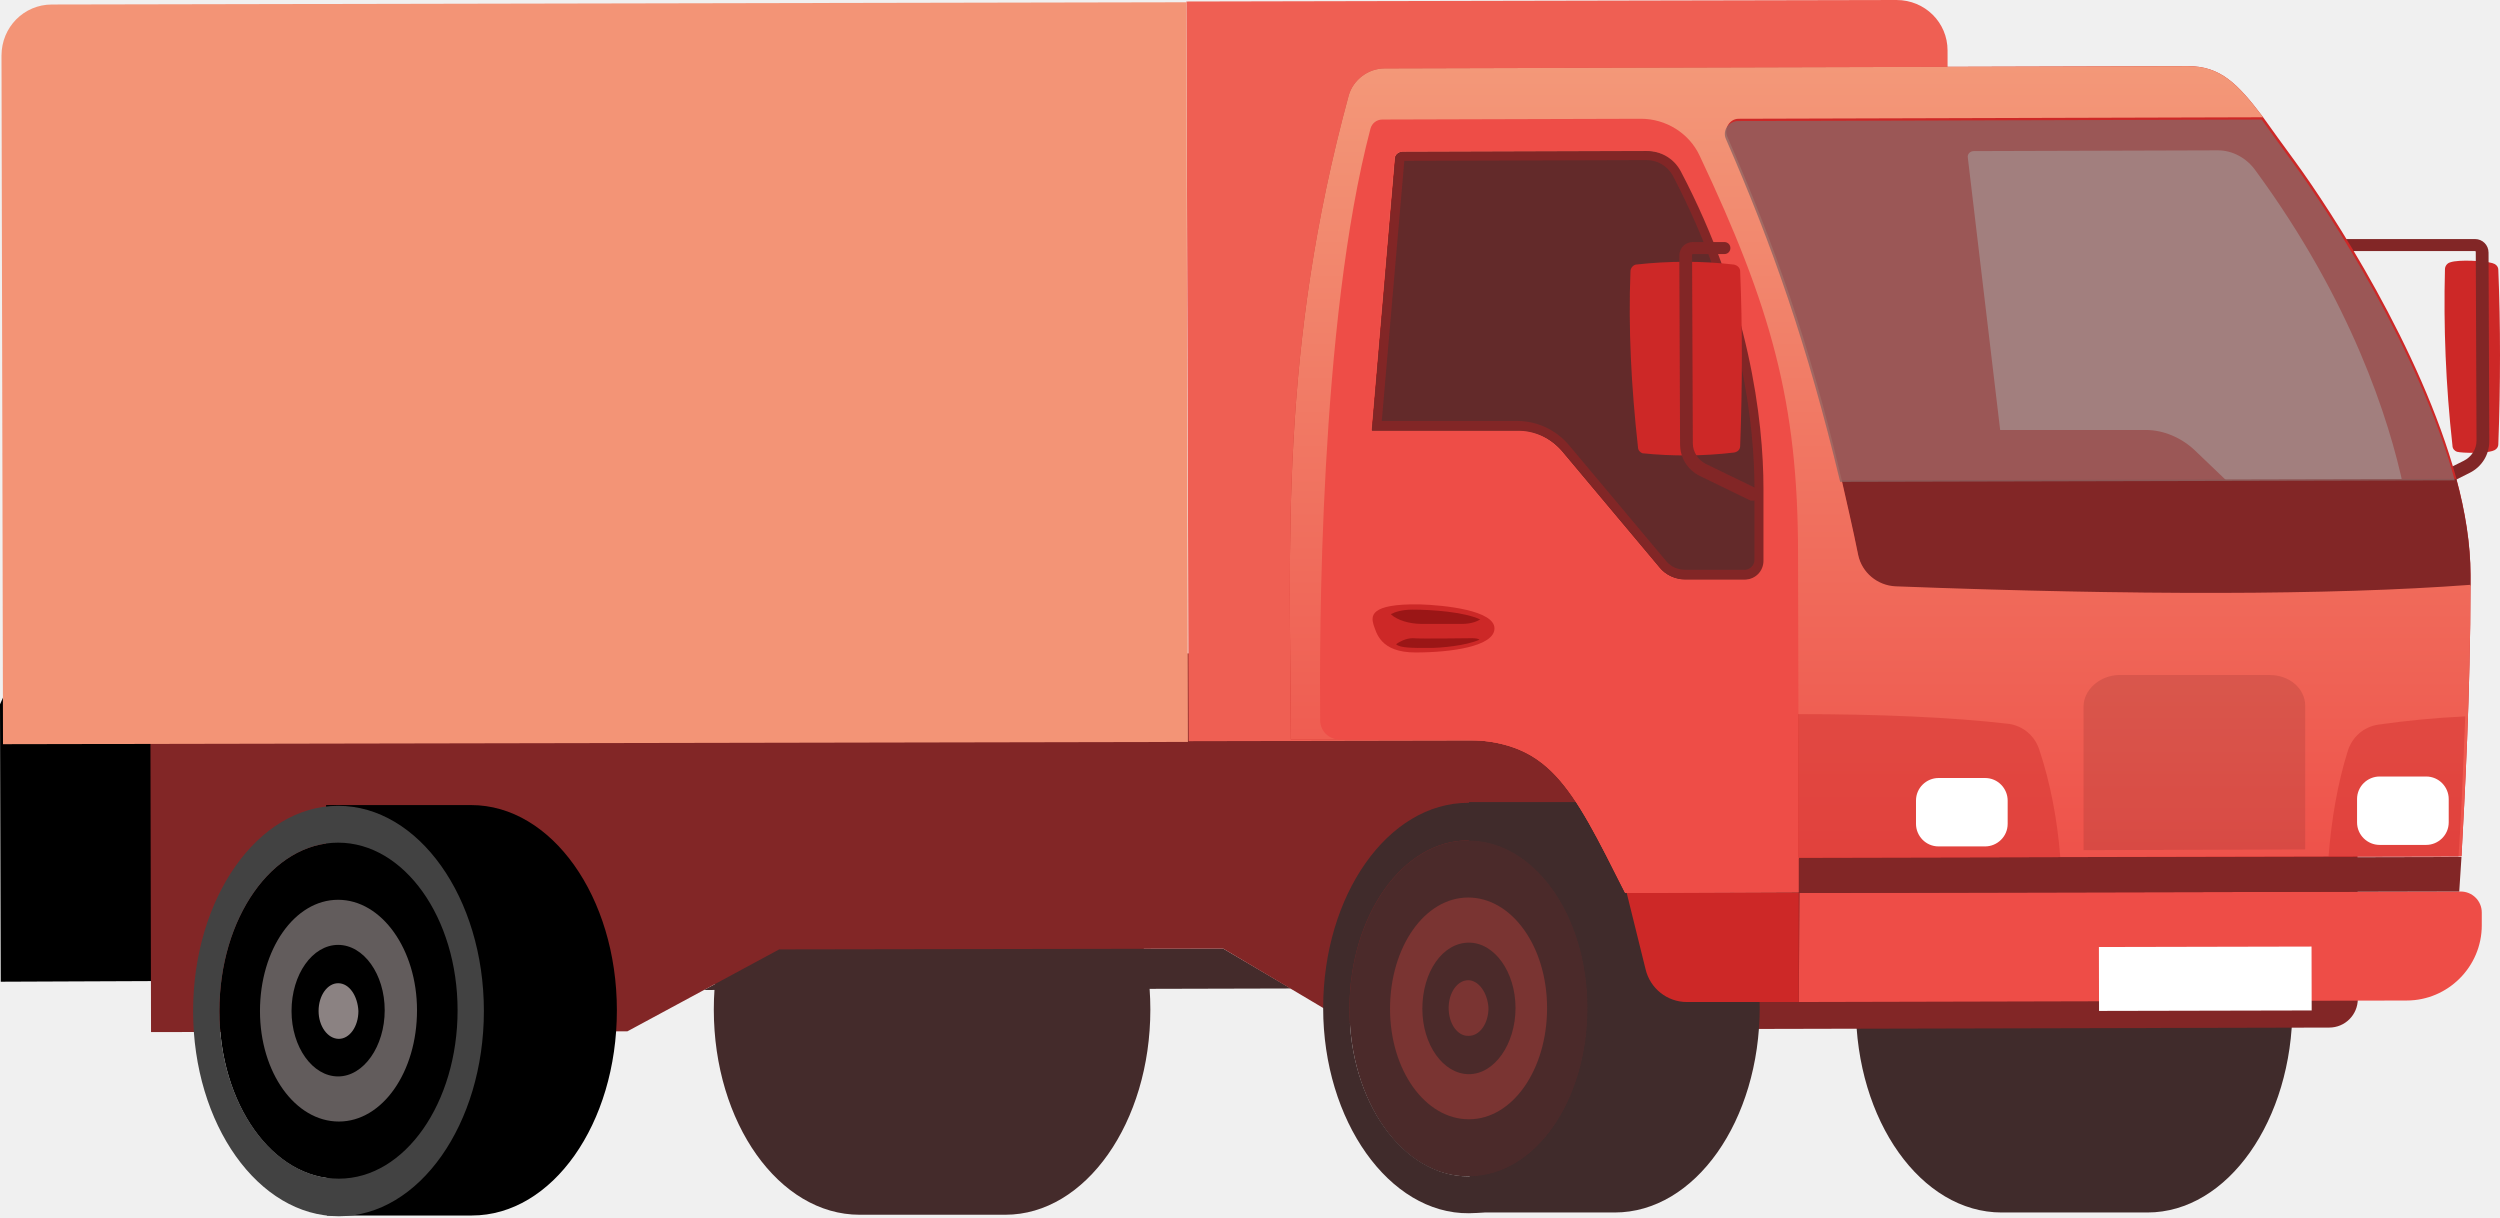
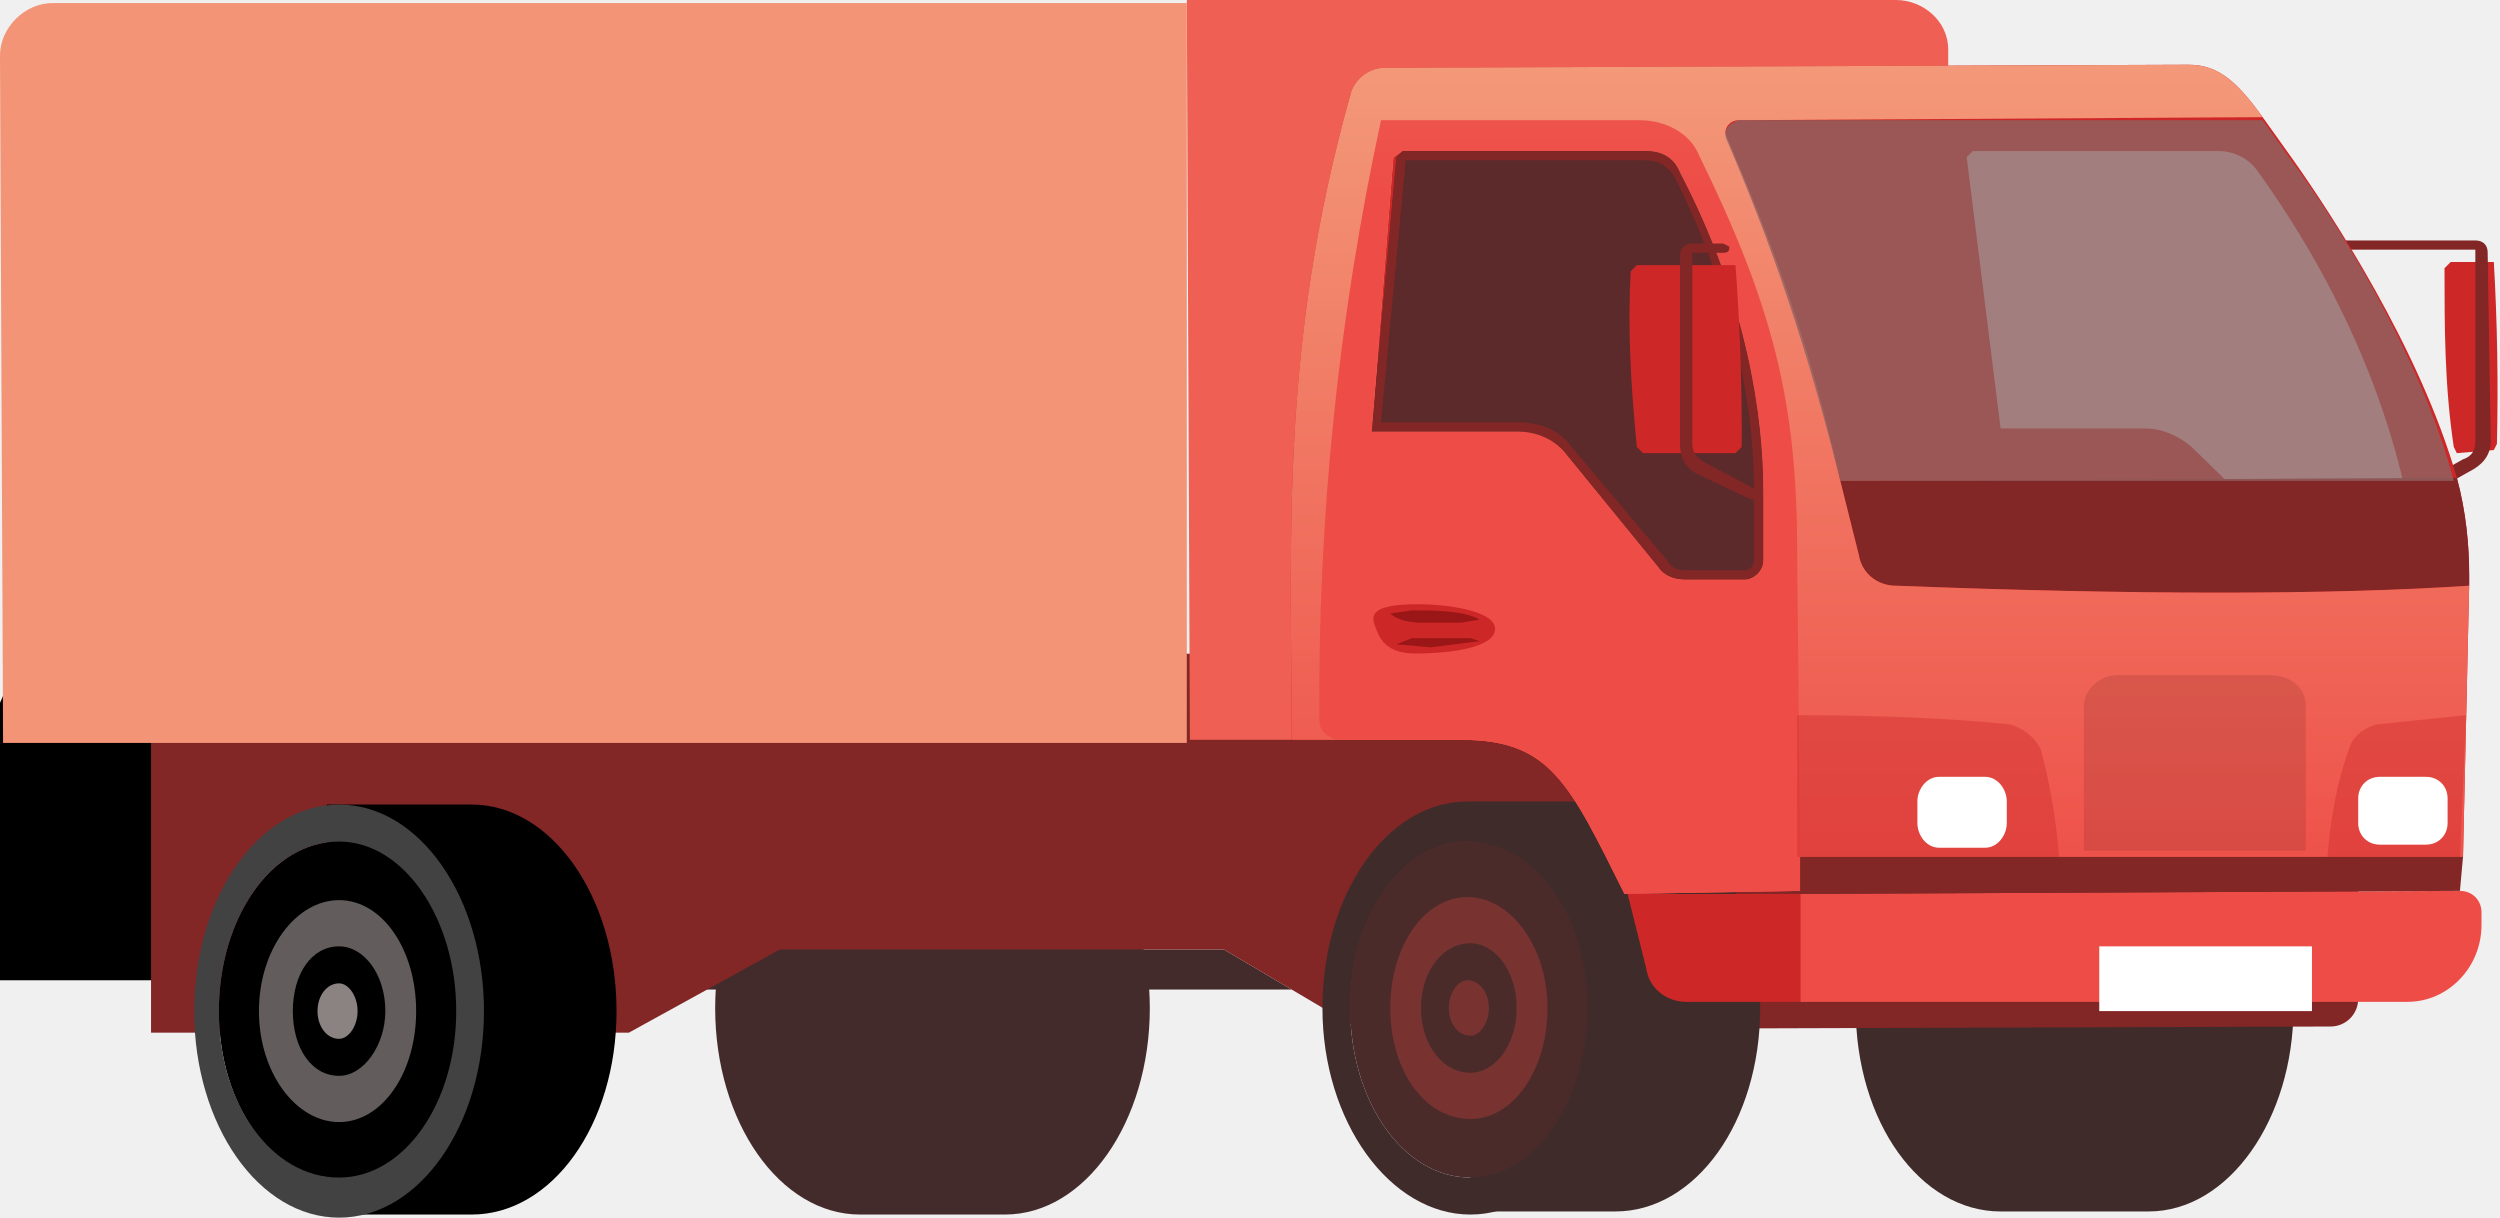
- <svg xmlns="http://www.w3.org/2000/svg" width="811" height="395" viewBox="0 0 811 395" fill="none">
-   <path d="M231.558 327.493C231.558 364.314 252.763 394.064 278.844 394.064H326.131C352.211 394.064 373.173 364.07 373.173 327.493C373.173 290.671 351.968 260.921 325.887 260.921C325.399 260.921 325.156 260.921 324.668 260.921H278.844C252.52 260.921 231.558 290.915 231.558 327.493Z" fill="#442B2B" />
-   <path d="M602.05 326.761C602.05 363.582 623.256 393.332 649.336 393.332H696.623C722.704 393.332 743.666 363.339 743.666 326.761C743.666 289.939 722.46 260.189 696.379 260.189C695.892 260.189 695.648 260.189 695.16 260.189H649.336C623.012 260.189 602.05 289.939 602.05 326.761Z" fill="#402B2B" />
-   <path d="M0 228.489L14.381 196.3H57.524L58.011 318.226L0.244 318.47L0 228.489Z" fill="black" />
-   <path d="M228.389 321.152L418.753 320.665L396.816 307.74L252.763 307.984L228.389 321.152Z" fill="#442B2B" />
-   <path d="M48.749 212.638L48.993 334.808L203.527 334.564L252.763 307.984L396.817 307.74L441.178 334.077L755.609 333.345C760.728 333.345 764.871 329.199 764.871 324.079L764.628 211.175L48.749 212.638Z" fill="#822626" />
-   <path d="M385.604 240.438L632.274 239.95L631.786 16.338C631.786 7.316 624.474 0 615.212 0L384.873 0.488L385.604 240.438Z" fill="#EF5F53" />
-   <path d="M0.975 241.413L385.36 240.681L384.873 0.732L16.818 1.463C7.8 1.463 0.487 8.779 0.487 18.045L0.975 241.413Z" fill="#F39476" />
-   <path d="M570.851 326.761C570.851 363.582 549.889 393.332 523.808 393.332H476.765V370.898C459.459 370.898 445.322 351.146 445.322 326.761C445.322 302.376 459.216 282.624 476.522 282.624V260.189H523.564C549.645 260.433 570.607 290.183 570.851 326.761Z" fill="#402B2B" />
-   <path d="M437.766 327.249C437.766 357.486 455.072 381.871 476.521 381.628C497.971 381.628 515.033 357.242 515.033 327.005C515.033 296.767 497.727 272.382 476.277 272.626C455.072 272.626 437.766 297.011 437.766 327.249Z" fill="#4B2A2A" />
-   <path opacity="0.32" d="M476.521 363.095C490.658 363.095 501.87 347.001 501.87 327.005C501.87 307.009 490.414 291.159 476.277 291.159C462.14 291.159 450.928 307.253 450.928 327.249C450.928 347.244 462.384 363.095 476.521 363.095ZM476.521 305.79C484.808 305.79 491.633 315.3 491.633 327.005C491.633 338.71 484.808 348.464 476.521 348.464C468.234 348.464 461.409 338.953 461.409 327.249C461.409 315.3 467.99 305.79 476.521 305.79Z" fill="#E14841" />
-   <path d="M476.521 393.576C502.602 393.576 523.564 363.582 523.564 327.005C523.564 290.427 502.358 260.433 476.277 260.433C450.196 260.433 429.234 290.427 429.234 327.005C429.234 363.582 450.684 393.82 476.521 393.576ZM476.277 272.626C497.727 272.626 515.033 297.011 515.033 327.005C515.033 357.242 497.97 381.628 476.521 381.628C455.071 381.628 437.765 357.242 437.765 327.249C437.765 297.011 455.071 272.626 476.277 272.626Z" fill="#402B2B" />
-   <path opacity="0.32" d="M469.94 327.005C469.94 321.884 472.865 317.982 476.278 317.982C479.69 317.982 482.615 322.128 482.859 327.005C482.859 332.126 479.934 336.027 476.522 336.027C472.865 336.271 469.94 332.126 469.94 327.005Z" fill="#E14841" />
-   <path d="M200.115 327.736C200.115 364.558 179.152 394.308 153.072 394.308H106.029V371.873C88.723 371.873 74.586 352.121 74.586 327.736C74.586 303.351 88.479 283.599 105.785 283.599V261.165H152.828C178.909 261.165 200.115 290.915 200.115 327.736Z" fill="black" />
-   <path d="M795.584 144.604C795.584 145.579 796.315 146.311 797.046 146.555C798.996 147.042 806.308 147.042 808.502 146.311C809.477 146.067 810.452 145.336 810.452 144.116C811.183 124.608 811.183 105.588 810.452 87.543C810.452 86.323 809.477 85.592 808.502 85.348C806.065 84.617 797.534 84.129 794.852 85.104C793.877 85.348 793.146 86.324 793.146 87.299C792.659 105.832 793.39 124.852 795.584 144.604Z" fill="#CD2827" />
-   <path d="M783.64 161.917C783.883 161.917 784.127 161.917 784.615 161.674L801.189 153.383C805.089 151.432 807.527 147.53 807.527 143.141L807.283 81.934C807.283 79.496 805.333 77.545 802.895 77.545H757.315C756.096 77.545 755.365 78.52 755.365 79.496C755.365 80.715 756.34 81.446 757.315 81.446H802.895C803.139 81.446 803.139 81.69 803.139 81.69L803.383 142.897C803.383 145.823 801.677 148.262 799.239 149.481L782.665 157.772C781.69 158.26 781.202 159.479 781.69 160.454C782.177 161.674 782.908 161.917 783.64 161.917Z" fill="#822626" />
-   <path d="M418.753 239.95C418.753 239.95 425.091 239.95 434.841 239.95H473.596C502.602 239.95 509.427 254.337 527.22 289.695L583.525 289.452C583.525 289.452 583.525 285.306 583.525 278.234L798.508 277.747C799.483 259.946 801.433 223.856 801.433 189.716C801.433 188.497 801.433 187.522 801.433 186.302C801.433 176.548 799.727 165.819 796.802 155.09C785.346 113.147 756.34 68.522 744.397 52.184C740.497 46.819 737.084 42.186 734.159 38.041C725.872 27.068 720.266 21.459 709.785 21.459L449.222 22.191C443.859 22.191 438.984 25.848 437.522 30.969C415.097 113.391 418.51 176.061 418.753 239.95ZM638.368 51.209C638.124 49.99 639.099 49.014 640.318 49.014L719.535 48.77C724.166 48.77 728.797 51.209 731.722 55.354C762.677 97.541 775.108 136.069 779.74 158.26L784.615 181.669C785.346 185.083 783.152 187.766 779.74 187.766H760.484C757.315 187.766 753.903 186.302 751.465 183.864L711.979 146.067C707.591 141.922 701.741 139.483 696.135 139.483H648.849L638.368 51.209Z" fill="#CD2827" />
-   <path d="M597.418 155.821C599.124 163.624 601.074 171.671 602.78 180.206C603.999 186.059 609.118 190.204 614.968 190.448C691.991 193.13 755.852 193.374 801.432 189.96C801.432 188.741 801.432 187.766 801.432 186.546C801.432 176.792 799.726 166.063 796.801 155.333L597.418 155.821Z" fill="#822626" />
-   <path opacity="0.75" d="M455.072 49.258L534.289 49.014C538.92 49.014 543.064 51.453 545.257 55.598C567.438 97.784 572.069 136.313 572.069 158.503V181.913C572.069 185.327 569.388 188.01 565.976 188.01H546.72C543.551 188.01 540.382 186.546 538.432 184.108L506.746 146.311C503.089 142.165 497.971 139.483 492.365 139.727H445.078L452.634 51.453C452.634 50.233 453.609 49.258 455.072 49.258Z" fill="#402B2B" />
-   <path d="M418.753 239.95C418.753 239.95 425.091 239.95 434.841 239.95H473.596C502.602 239.95 509.427 254.337 527.22 289.695L583.525 289.452C583.525 289.452 583.525 285.306 583.525 278.234L798.508 277.747C799.483 259.946 801.433 223.856 801.433 189.716C755.853 193.13 691.748 193.13 614.968 190.204C609.118 189.96 604 185.815 602.781 179.962C601.075 171.428 599.125 163.137 597.418 155.577C586.937 110.952 575.481 79.008 560.369 44.381C559.151 41.699 561.1 38.529 564.025 38.529L734.159 38.041C725.872 27.068 720.266 21.459 709.785 21.459L449.222 22.191C443.859 22.191 438.984 25.848 437.522 30.969C415.097 113.391 418.51 176.061 418.753 239.95ZM444.834 139.727L452.39 51.453C452.39 50.233 453.609 49.258 454.828 49.258L534.045 49.014C538.676 49.014 542.82 51.453 545.013 55.598C567.194 97.784 571.825 136.313 571.825 158.503V181.913C571.825 185.327 569.144 188.009 565.732 188.009H546.476C543.307 188.009 540.138 186.546 538.188 184.108L506.502 146.311C502.845 142.165 497.727 139.483 492.121 139.727H444.834Z" fill="url(#paint0_linear)" />
-   <path d="M428.26 233.61C428.26 237.267 431.185 239.95 434.841 239.95H473.596C502.602 239.95 509.427 254.337 527.22 289.695L583.525 289.452C583.525 289.452 583.525 285.306 583.525 278.234L583.282 179.475C583.282 130.461 574.507 99.492 551.351 50.477C547.939 43.162 540.383 38.529 532.339 38.529L448.491 38.773C446.541 38.773 445.078 39.992 444.591 41.699C428.016 104.612 428.016 207.03 428.26 233.61ZM444.835 139.727L452.391 51.453C452.391 50.233 453.609 49.258 454.828 49.258L534.045 49.014C538.676 49.014 542.82 51.453 545.014 55.598C567.194 97.785 571.826 136.313 571.826 158.503V181.913C571.826 185.327 569.144 188.009 565.732 188.009H546.476C543.307 188.009 540.139 186.546 538.189 184.108L506.502 146.311C502.846 142.165 497.727 139.483 492.121 139.727H444.835Z" fill="url(#paint1_linear)" />
-   <path d="M455.559 52.184L534.289 51.94C537.701 51.94 540.87 53.891 542.576 56.818C565.488 100.467 569.144 139.239 569.144 158.26V181.669C569.144 183.376 567.682 184.839 565.976 184.839H546.72C544.282 184.839 542.089 183.864 540.626 182.157L508.939 144.36C504.796 139.483 498.702 136.557 492.121 136.557H448.247L455.559 52.184ZM455.072 49.258C453.853 49.258 452.634 50.233 452.634 51.453L445.078 139.727H492.365C497.971 139.727 503.089 142.165 506.746 146.311L538.432 184.108C540.382 186.546 543.551 188.01 546.72 188.01H565.976C569.388 188.01 572.069 185.327 572.069 181.913V158.503C572.069 136.313 567.438 97.784 545.257 55.598C543.064 51.453 538.92 49.014 534.289 49.014L455.072 49.258Z" fill="#822626" />
-   <path opacity="0.4" d="M583.281 231.659V278.235L668.348 277.991C667.373 265.798 665.18 254.093 661.523 243.12C660.061 238.731 656.405 235.56 651.774 234.829C633.005 232.634 609.118 231.659 583.281 231.659ZM755.365 277.991H797.533C798.264 267.749 798.995 251.167 799.727 232.39C789.489 232.878 779.983 233.853 771.452 235.073C766.821 235.804 763.165 238.974 761.703 243.364C758.29 254.093 756.34 265.798 755.365 277.991Z" fill="#CD2827" />
-   <path d="M583.525 325.054L780.715 324.566C794.121 324.566 805.089 313.593 805.089 300.181V296.036C805.089 292.134 801.921 289.208 798.264 289.208L583.769 289.695L583.525 325.054Z" fill="#EE4D47" />
-   <path d="M547.207 325.054H583.525V289.696H527.707L533.801 314.325C535.263 320.665 540.869 325.054 547.207 325.054Z" fill="#CD2827" />
-   <path d="M460.434 196.057C468.721 196.301 484.808 198.008 484.808 203.86C484.808 209.712 470.671 211.663 459.215 211.663C447.759 211.663 446.54 205.323 445.565 202.641C444.834 199.958 444.103 195.813 460.434 196.057Z" fill="#CD2827" />
-   <path d="M461.165 202.397C457.265 202.397 453.122 201.177 451.172 199.227C452.634 198.495 454.828 197.764 458.241 197.764C464.578 197.764 474.815 198.495 480.178 200.934C479.446 201.421 477.496 202.397 474.328 202.397C470.428 202.397 465.309 202.397 461.165 202.397Z" fill="#9B1616" />
-   <path d="M477.496 207.03C478.959 207.03 479.69 207.274 479.934 207.518C475.546 209.468 467.503 210.2 463.603 210.2C457.997 210.2 454.097 210.2 452.878 208.981C453.853 208.249 456.047 207.03 458.24 207.03C461.165 207.274 475.546 207.03 477.496 207.03Z" fill="#9B1616" />
-   <path d="M583.525 278.478C583.525 285.55 583.525 289.695 583.525 289.695L797.777 289.208C797.777 289.208 798.021 285.062 798.508 277.991L583.525 278.478Z" fill="#822626" />
-   <g opacity="0.2">
-     <path d="M675.904 229.22V275.796L747.809 275.552V228.976C747.809 223.368 742.69 218.979 736.353 218.979H687.117C681.023 219.222 675.904 223.856 675.904 229.22Z" fill="#822626" />
-   </g>
-   <path d="M771.939 274.089H787.051C790.951 274.089 794.364 270.919 794.364 266.773V259.214C794.364 255.312 791.195 251.899 787.051 251.899H771.939C768.039 251.899 764.627 255.069 764.627 259.214V266.773C764.627 270.919 768.039 274.089 771.939 274.089Z" fill="white" />
-   <path d="M628.861 274.577H643.973C647.873 274.577 651.286 271.407 651.286 267.261V259.702C651.286 255.8 648.117 252.386 643.973 252.386H628.861C624.961 252.386 621.549 255.556 621.549 259.702V267.261C621.549 271.163 624.718 274.577 628.861 274.577Z" fill="white" />
-   <path d="M531.363 145.092C531.363 146.067 532.094 146.799 532.825 147.042C542.332 148.018 552.325 148.018 562.562 146.799C563.781 146.555 564.512 145.823 564.512 144.604C565.244 125.096 565.244 106.075 564.512 88.03C564.512 86.811 563.537 86.08 562.562 85.836C552.081 84.617 541.6 84.617 530.632 85.836C529.657 86.08 528.926 87.055 528.926 88.03C528.194 106.319 529.169 125.34 531.363 145.092Z" fill="#CD2827" />
-   <path d="M569.143 162.405C569.874 162.405 570.605 161.917 570.849 161.186C571.337 160.21 570.849 158.991 569.874 158.504L553.3 150.456C550.862 149.237 549.156 146.555 549.156 143.872L548.912 82.666C548.912 82.422 549.156 82.422 549.156 82.422H559.393C560.612 82.422 561.343 81.446 561.343 80.471C561.343 79.252 560.368 78.52 559.393 78.52H549.156C546.718 78.52 544.769 80.471 544.769 82.909L545.012 144.116C545.012 148.506 547.45 152.407 551.35 154.358L567.924 162.405C568.656 162.405 568.899 162.405 569.143 162.405Z" fill="#822626" />
-   <path d="M680.93 327.942L749.909 327.792L749.864 307.065L680.885 307.215L680.93 327.942Z" fill="white" />
-   <path opacity="0.8" d="M559.9 45.118C575.012 79.745 586.225 111.69 596.949 156.315L796.333 155.827C784.877 113.884 755.871 69.26 743.928 52.922C740.028 47.557 736.615 42.924 733.69 38.778L563.556 39.266C560.631 39.51 558.681 42.436 559.9 45.118Z" fill="#8E6362" />
-   <path d="M71.174 327.98C71.174 358.218 88.48 382.603 109.929 382.359C131.379 382.359 148.441 357.974 148.441 327.736C148.441 297.499 131.135 273.114 109.686 273.358C88.236 273.358 71.174 297.743 71.174 327.98Z" fill="black" />
-   <path d="M109.929 363.826C124.066 363.826 135.279 347.732 135.279 327.736C135.279 307.984 123.823 291.89 109.685 291.89C95.548 291.89 84.336 307.984 84.336 327.98C84.336 347.976 95.792 363.826 109.929 363.826ZM109.685 306.521C117.973 306.521 124.798 316.031 124.798 327.736C124.798 339.441 117.973 349.195 109.685 349.195C101.398 349.195 94.573 339.685 94.573 327.98C94.573 316.032 101.398 306.521 109.685 306.521Z" fill="#625C5C" />
-   <path d="M109.929 394.552C136.01 394.552 156.972 364.558 156.972 327.98C156.972 291.159 135.766 261.409 109.685 261.409C83.605 261.409 62.643 291.403 62.643 327.98C62.643 364.802 83.848 394.552 109.929 394.552ZM109.685 273.358C131.135 273.358 148.441 297.743 148.441 327.736C148.441 357.73 131.379 382.359 109.929 382.359C88.48 382.359 71.174 357.974 71.174 327.98C71.174 297.987 88.236 273.358 109.685 273.358Z" fill="#424242" />
-   <path d="M103.348 327.98C103.348 322.859 106.273 318.958 109.685 318.958C113.341 318.958 116.022 323.103 116.266 327.98C116.266 333.101 113.341 337.003 109.929 337.003C106.273 337.003 103.348 332.857 103.348 327.98Z" fill="#8B8282" />
+ <svg xmlns="http://www.w3.org/2000/svg" fill="none" viewBox="0 0 811 395">
+   <defs />
+   <path fill="#442B2B" d="M232 327c0 37 21 67 47 67h47c26 0 47-30 47-67 0-36-21-66-47-66h-47c-26 0-47 30-47 66z" />
+   <path fill="#402B2B" d="M602 327c0 37 21 66 47 66h48c26 0 47-30 47-66 0-37-22-67-48-67h-47c-26 0-47 30-47 67z" />
+   <path fill="#000" d="M0 228l14-32h44v122H0v-90z" />
+   <path fill="#442B2B" d="M228 321h191l-22-13H253l-25 13z" />
+   <path fill="#822626" d="M49 213v122h155l49-27h144l44 26 315-1c5 0 9-4 9-9V211l-716 2z" />
+   <path fill="#EF5F53" d="M386 240h246V16c0-9-8-16-17-16H385l1 240z" />
+   <path fill="#F39476" d="M1 241h384V1H17C8 1 0 9 0 18l1 223z" />
+   <path fill="#402B2B" d="M571 327c0 37-21 66-47 66h-47v-22c-18 0-32-20-32-44 0-25 14-44 32-44v-23h47c26 0 47 30 47 67z" />
+   <path fill="#4B2A2A" d="M438 327c0 30 17 55 39 55 21 0 38-25 38-55s-17-55-39-54c-21 0-38 24-38 54z" />
+   <path fill="#E14841" d="M477 363c14 0 25-16 25-36s-12-36-26-36-25 16-25 36 11 36 26 36zm0-57c8 0 15 9 15 21s-7 21-15 21c-9 0-16-9-16-21s7-21 16-21z" opacity=".3" />
+   <path fill="#402B2B" d="M477 394c26 0 47-30 47-67s-22-67-48-67-47 30-47 67 22 67 48 67zm-1-121c22 0 39 24 39 54s-17 55-38 55c-22 0-39-25-39-55s17-54 38-54z" />
+   <path fill="#E14841" d="M470 327c0-5 3-9 6-9 4 0 7 4 7 9s-3 9-6 9c-4 0-7-4-7-9z" opacity=".3" />
+   <path fill="#000" d="M200 328c0 37-21 66-47 66h-47v-22c-17 0-31-20-31-44 0-25 13-44 31-44v-23h47c26 0 47 30 47 67z" />
+   <path fill="#CD2827" d="M796 145l1 2 12-1 1-2a730 730 0 00-1-59h-14l-2 2c0 19 0 38 3 58z" />
+   <path fill="#822626" d="M784 162h1l16-9c4-2 7-5 7-10l-1-61c0-3-2-4-4-4h-46l-2 1c0 2 1 2 2 2h46v62c0 3-1 5-4 6l-16 9c-1 0-2 1-1 2 0 2 1 2 2 2z" />
+   <path fill="#CD2827" d="M419 240h55c29 0 35 14 53 50l57-1v-11h215l2-88v-4c0-9-1-20-4-31-12-42-41-86-53-103l-10-14c-8-11-14-17-24-17l-261 1c-5 0-10 4-11 9-23 82-19 145-19 209zM638 51l2-2h80c4 0 9 2 12 6 31 43 43 81 48 103l5 24c0 3-2 6-5 6h-20c-3 0-6-2-9-4l-39-38c-4-4-10-7-16-7h-47l-11-88z" />
+   <path fill="#822626" d="M597 156l6 24c1 6 6 10 12 10 77 3 141 3 186 0v-3c0-10-1-21-4-32l-200 1z" />
+   <path fill="#402B2B" d="M455 49h79c5 0 9 2 11 7 22 42 27 80 27 103v23c0 3-3 6-6 6h-19c-3 0-7-1-9-4l-31-38c-4-4-9-7-15-6h-47l8-89 2-2z" opacity=".8" />
+   <path fill="url(#paint0_linear)" d="M419 240h55c29 0 35 14 53 50l57-1v-11h215l2-88c-45 3-109 3-186 0-6 0-11-4-12-10l-6-24c-10-45-22-77-37-112-1-2 1-5 4-5l170-1c-8-11-14-17-24-17l-261 1c-5 0-10 4-11 9-23 82-19 145-19 209zm26-100l7-89 3-2h79c5 0 9 2 11 7 22 42 27 80 27 103v23c0 3-3 6-6 6h-20c-3 0-6-1-8-4l-31-38c-4-4-9-7-15-6h-47z" />
+   <path fill="url(#paint1_linear)" d="M428 234c0 3 3 6 7 6h39c29 0 35 14 53 50l57-1v-11l-1-99c0-49-8-80-32-129-3-7-11-11-19-11h-84a887 887 0 00-20 195zm17-94l7-89 3-2h79c5 0 9 2 11 7 22 42 27 80 27 103v23c0 3-3 6-6 6h-20c-3 0-6-1-8-4l-31-38c-4-4-9-7-15-6h-47z" />
+   <path fill="#822626" d="M456 52h78c4 0 7 2 9 5 22 43 26 82 26 101v24c0 1-1 3-3 3h-19c-3 0-5-1-6-3l-32-38c-4-5-10-7-17-7h-44l8-85zm-1-3l-2 2-8 89h47c6 0 11 2 15 6l31 38c2 3 6 4 9 4h19c3 0 6-3 6-6v-23c0-23-5-61-27-103-2-5-6-7-11-7h-79z" />
+   <path fill="#CD2827" d="M583 232v46h85c-1-12-3-24-6-35-2-4-6-7-10-8-19-2-43-3-69-3zm172 46h43l2-46-29 3c-4 1-8 4-9 8-4 11-6 23-7 35z" opacity=".4" />
+   <path fill="#EE4D47" d="M584 325h197c13 0 24-11 24-25v-4c0-4-3-7-7-7l-214 1v35z" />
+   <path fill="#CD2827" d="M547 325h37v-35h-56l6 24c1 7 7 11 13 11zM460 196c9 0 25 2 25 8s-14 8-26 8c-11 0-12-7-13-9-1-3-2-7 14-7z" />
+   <path fill="#9B1616" d="M461 202c-4 0-8-1-10-3l7-1c7 0 17 0 22 3l-6 1h-13zM477 207l3 1-16 2-11-1 5-2h19z" />
+   <path fill="#822626" d="M584 278v12l214-1 1-11H584z" />
+   <path fill="#822626" d="M676 229v47h72v-47c0-6-5-10-12-10h-49c-6 0-11 5-11 10z" opacity=".2" />
+   <path fill="#fff" d="M772 274h15c4 0 7-3 7-7v-8c0-4-3-7-7-7h-15c-4 0-7 3-7 7v8c0 4 3 7 7 7zM629 275h15c4 0 7-4 7-8v-7c0-4-3-8-7-8h-15c-4 0-7 4-7 8v7c0 4 3 8 7 8z" />
+   <path fill="#CD2827" d="M531 145l2 2h30l2-2a729 729 0 00-2-59h-32l-2 2c-1 18 0 37 2 57z" />
+   <path fill="#822626" d="M569 162l2-1-1-2-17-9c-2-1-4-3-4-6V83v-1h10c2 0 2-1 2-2l-2-1h-10c-2 0-4 1-4 4v61c0 5 2 8 6 10l17 8h1z" />
+   <path fill="#fff" d="M681 328h69v-21h-69v21z" />
+   <path fill="#8E6362" d="M560 45c15 35 26 67 37 111h199c-11-42-40-87-52-103l-10-14H564c-3 1-5 3-4 6z" opacity=".8" />
+   <path fill="#000" d="M71 328c0 30 17 55 39 54 21 0 38-24 38-54 0-31-17-55-38-55-22 0-39 25-39 55z" />
+   <path fill="#625C5C" d="M110 364c14 0 25-16 25-36s-11-36-25-36-26 16-26 36 12 36 26 36zm0-57c8 0 15 9 15 21 0 11-7 21-15 21-9 0-15-9-15-21s6-21 15-21z" />
+   <path fill="#424242" d="M110 395c26 0 47-30 47-67s-21-67-47-67-47 30-47 67 21 67 47 67zm0-122c21 0 38 25 38 55s-17 54-38 54c-22 0-39-24-39-54s17-55 39-55z" />
+   <path fill="#8B8282" d="M103 328c0-5 3-9 7-9 3 0 6 4 6 9s-3 9-6 9c-4 0-7-4-7-9z" />
  <defs>
-     <linearGradient id="paint0_linear" x1="609.931" y1="-40.631" x2="609.931" y2="297.04" gradientUnits="userSpaceOnUse">
+     <linearGradient id="paint0_linear" x1="609.9" x2="609.9" y1="-40.6" y2="297" gradientUnits="userSpaceOnUse">
      <stop stop-color="#F4A984" />
      <stop offset="1" stop-color="#EE4D47" />
    </linearGradient>
-     <linearGradient id="paint1_linear" x1="505.868" y1="-288.354" x2="505.868" y2="296.573" gradientUnits="userSpaceOnUse">
+     <linearGradient id="paint1_linear" x1="505.9" x2="505.9" y1="-288.4" y2="296.6" gradientUnits="userSpaceOnUse">
      <stop stop-color="#F4A984" />
-       <stop offset="0.561" stop-color="#EE4D47" />
+       <stop offset=".6" stop-color="#EE4D47" />
    </linearGradient>
  </defs>
</svg>
